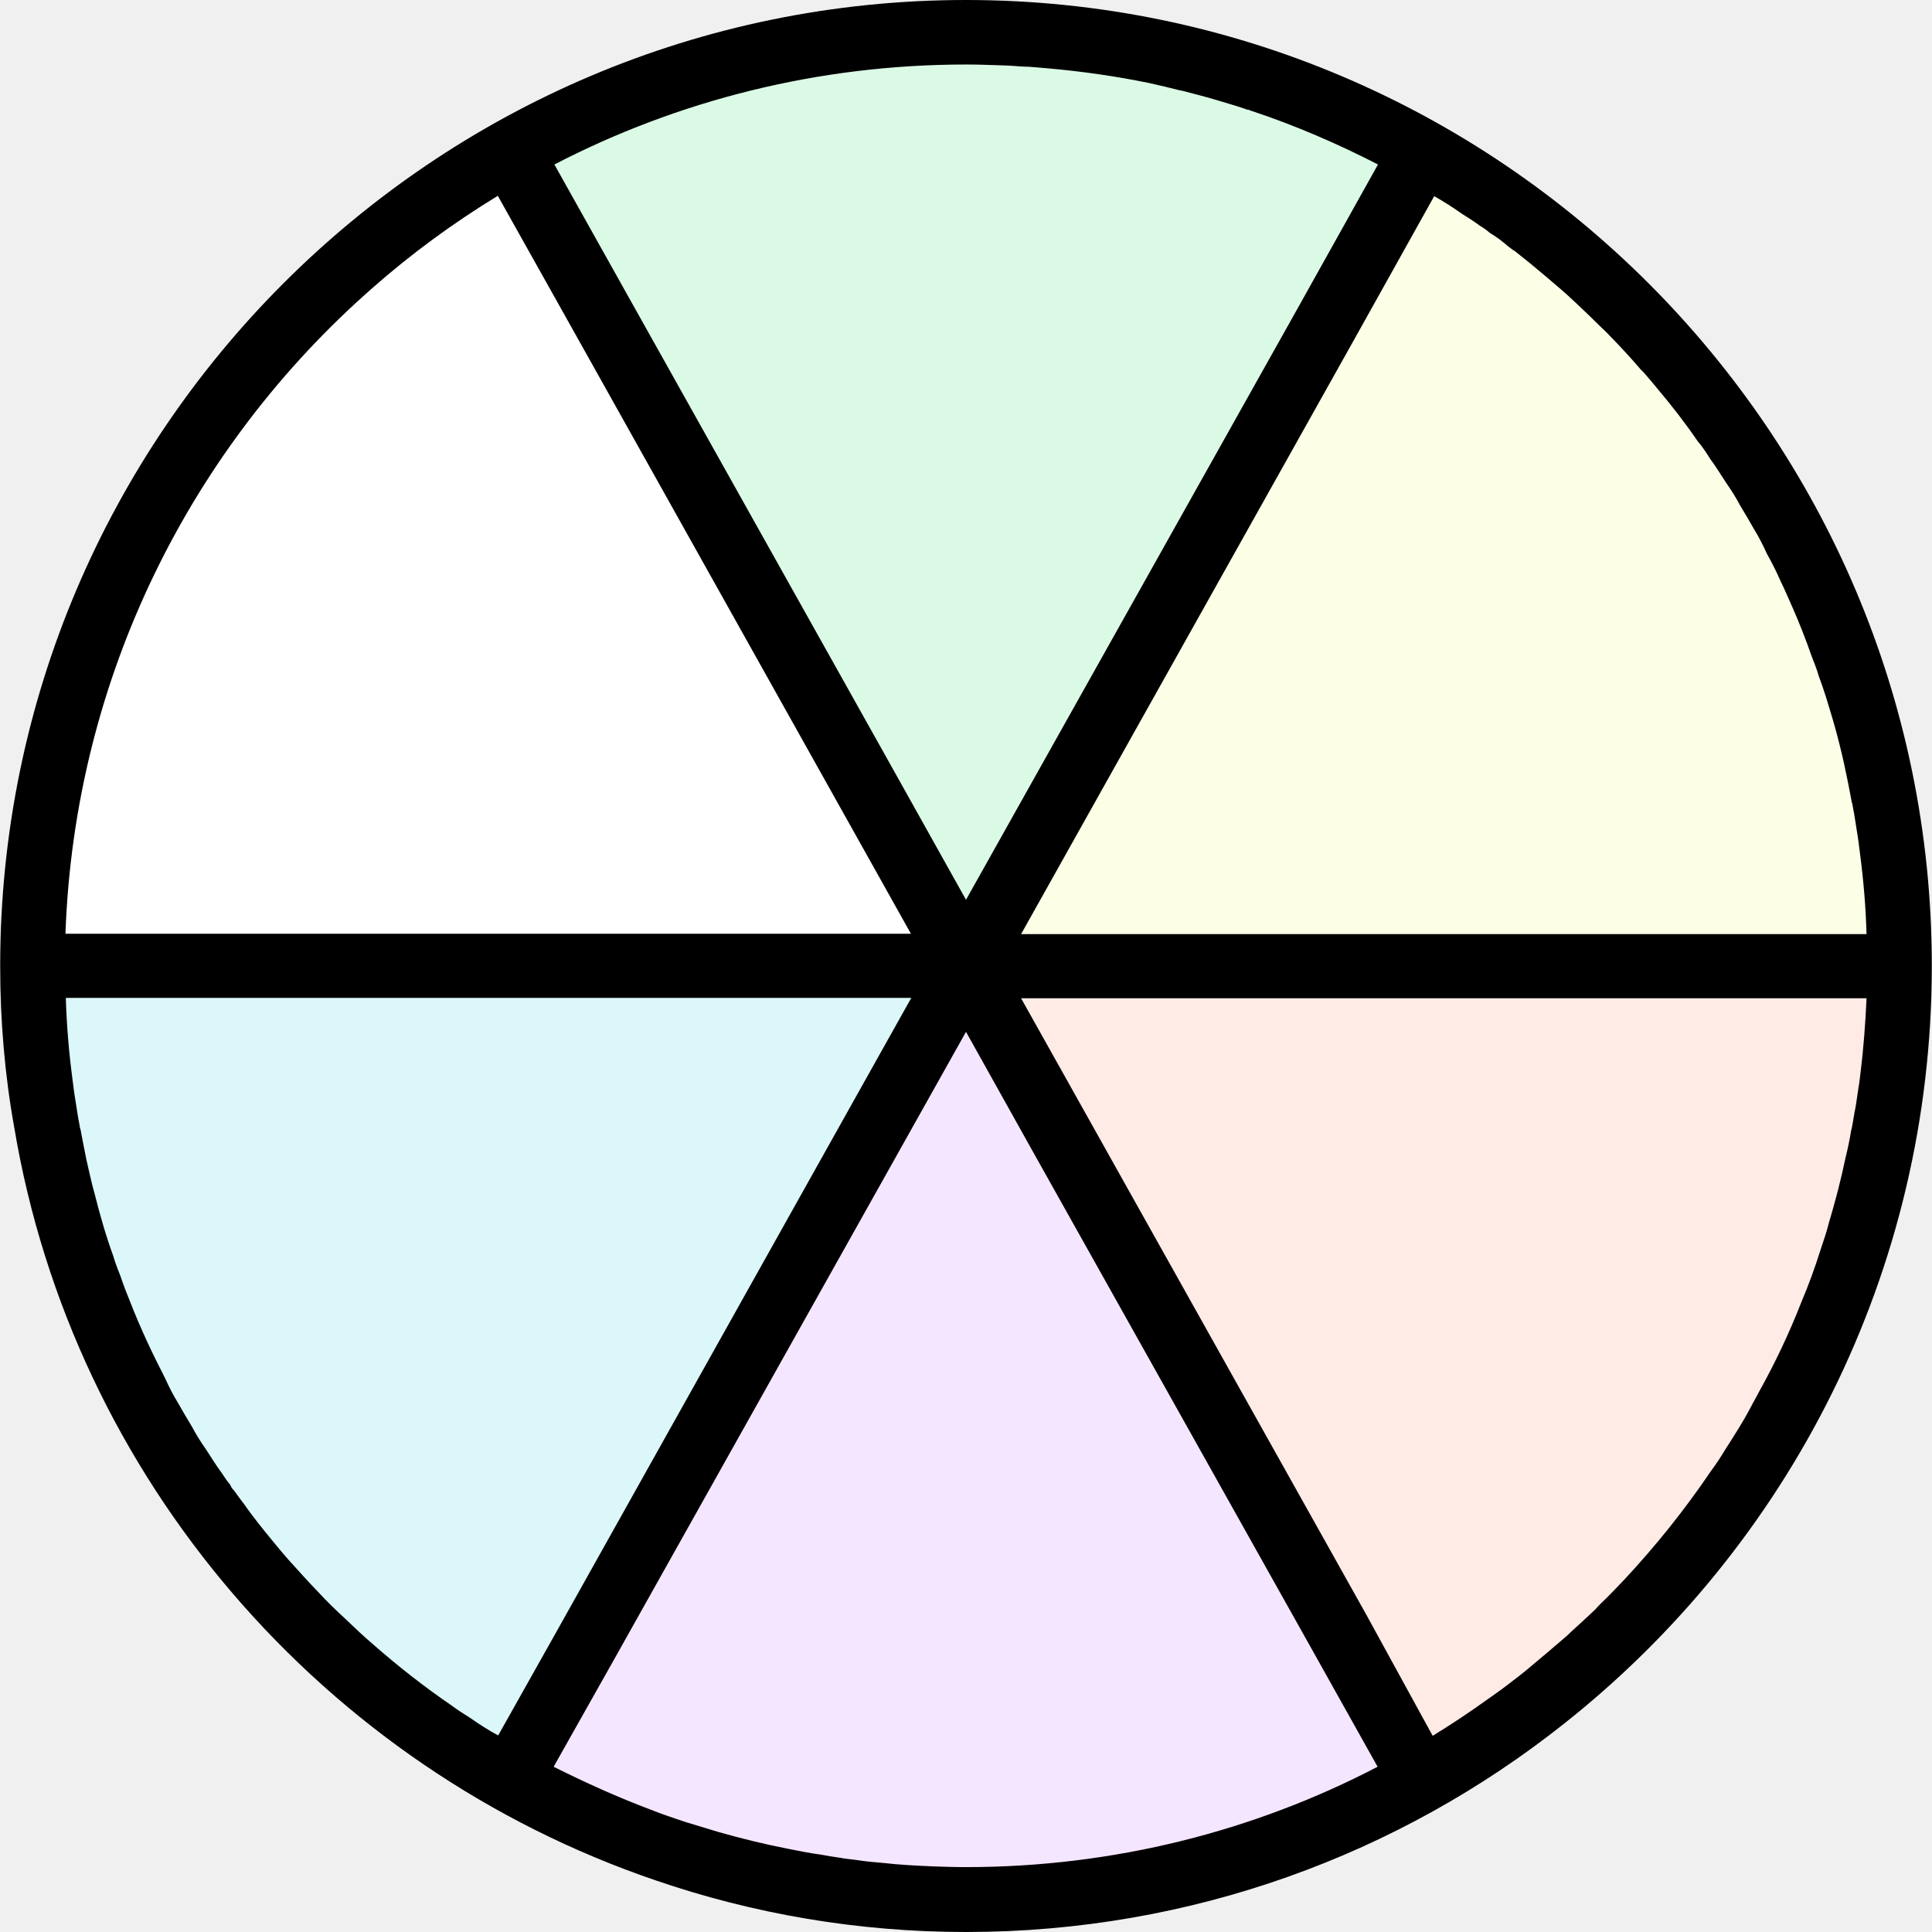
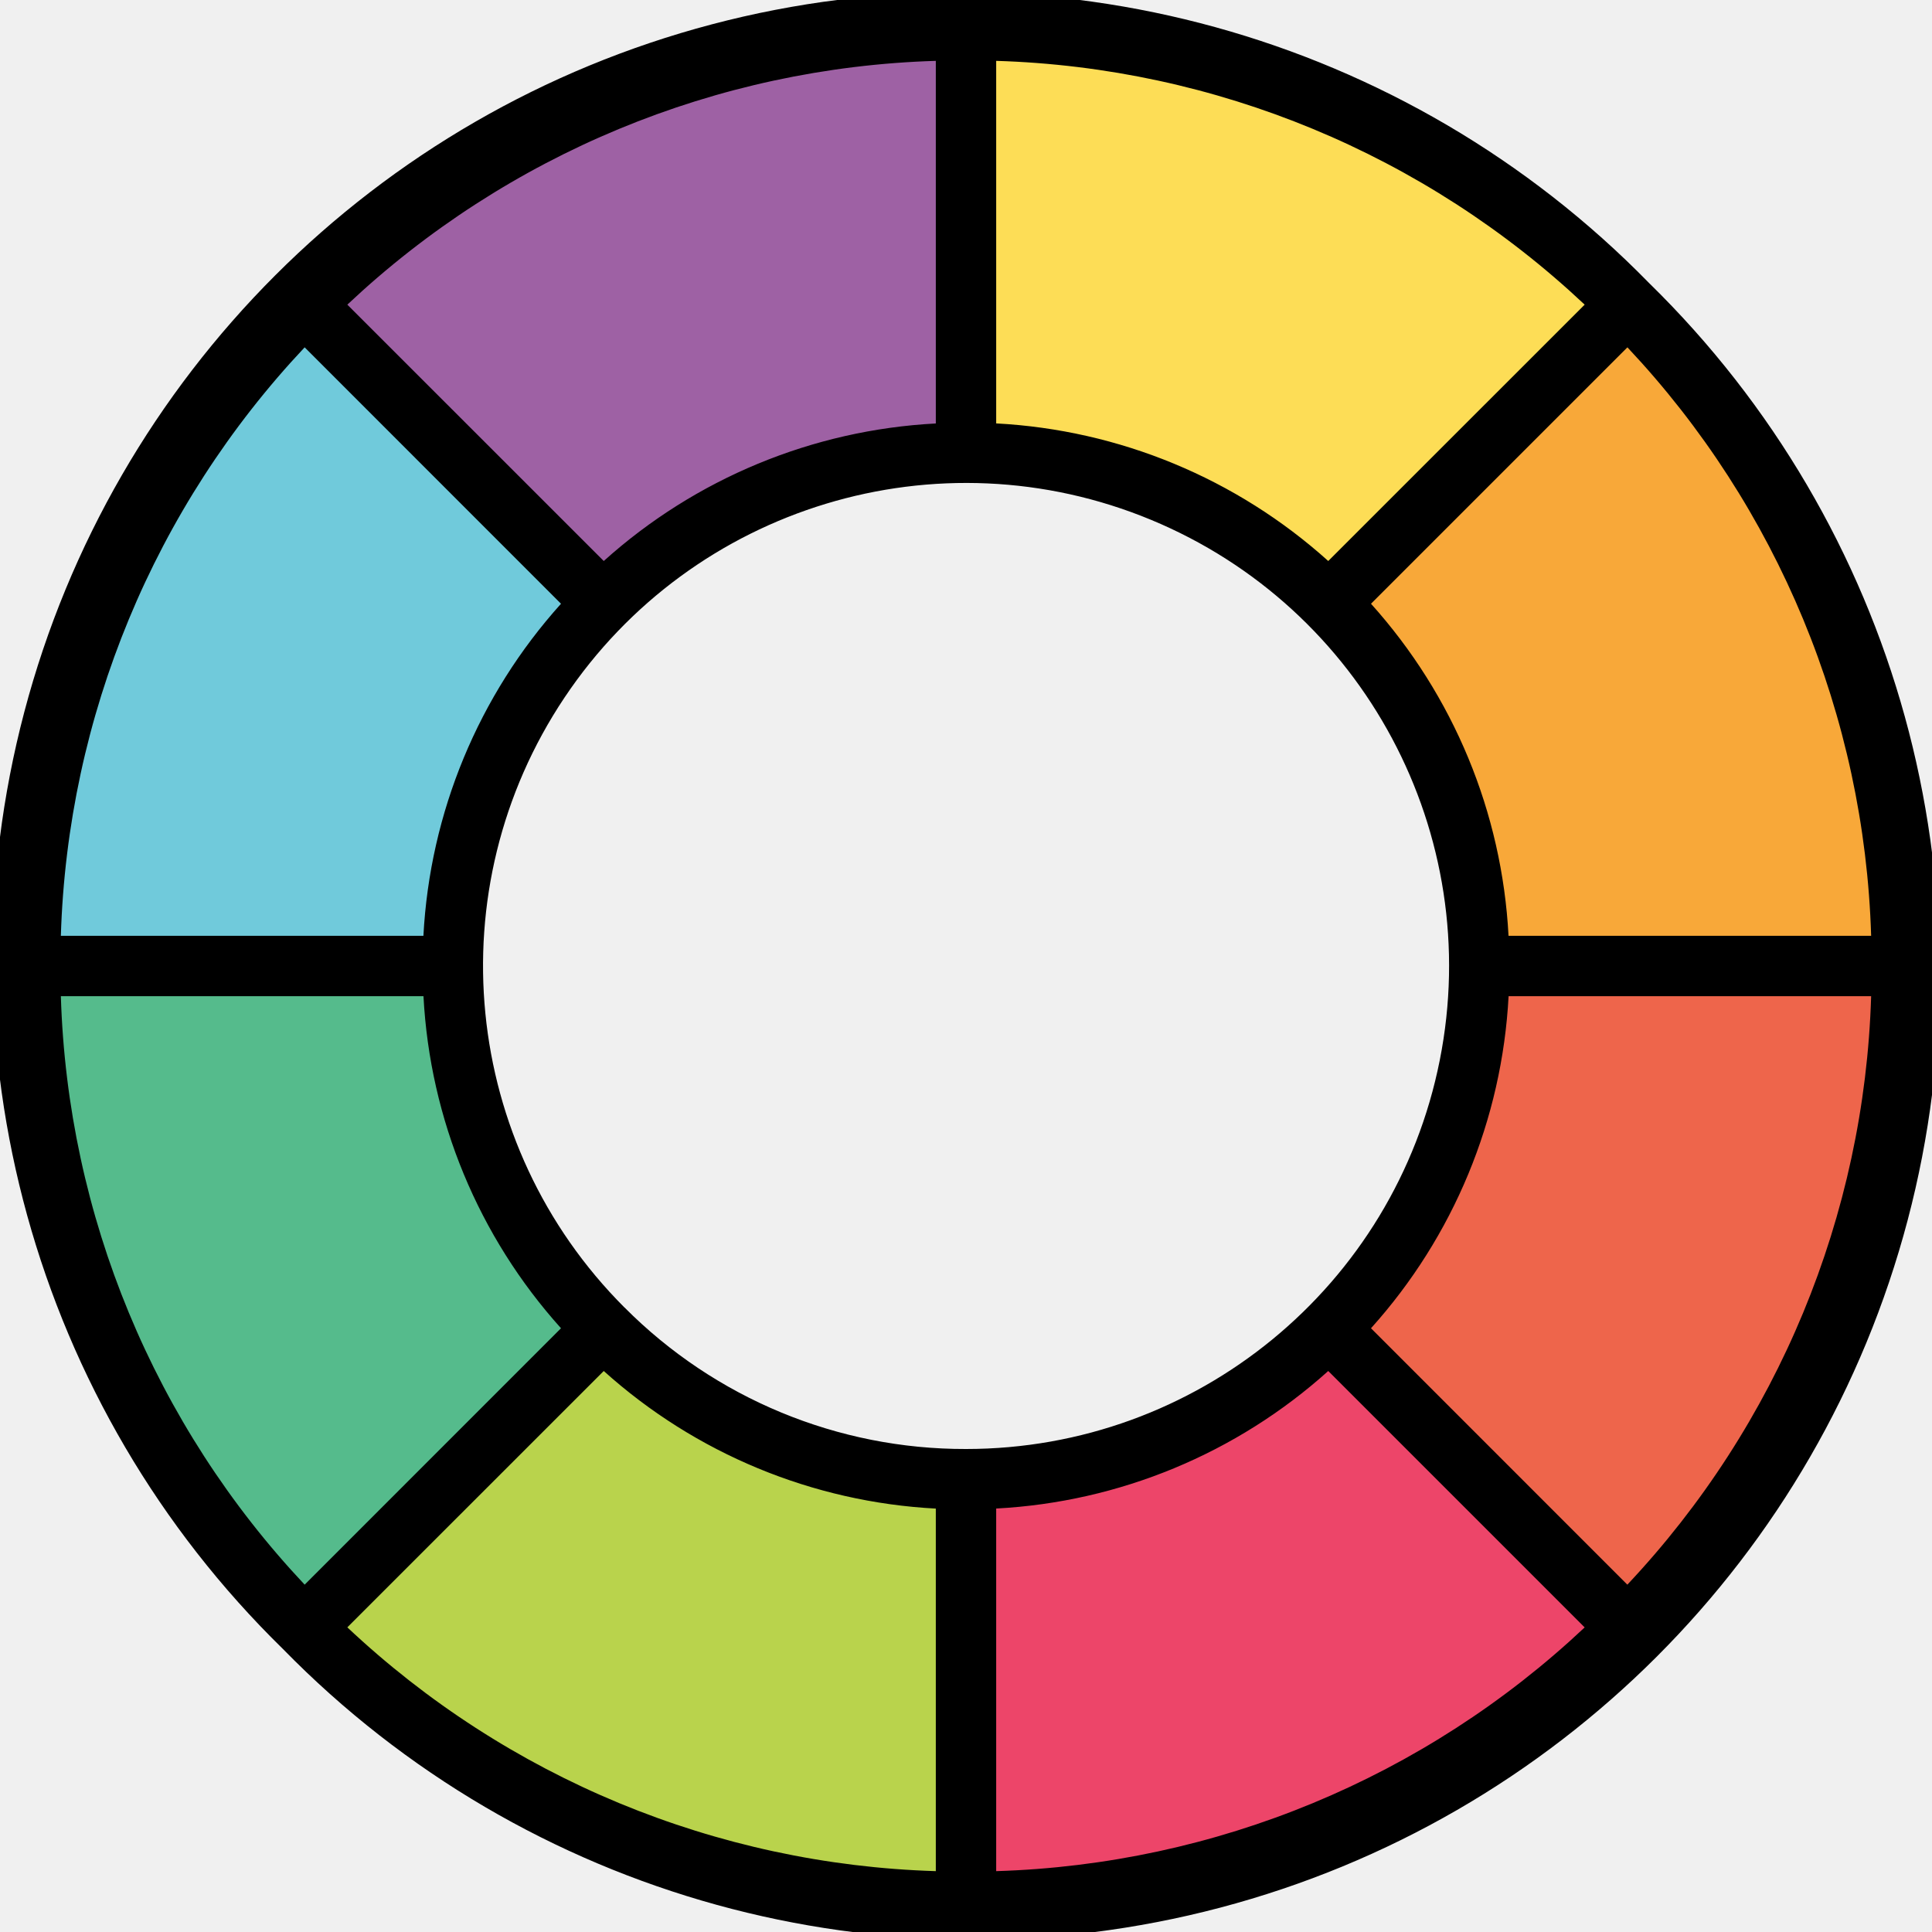
- <svg xmlns="http://www.w3.org/2000/svg" version="1.1" id="Layer_1" x="0px" y="0px" viewBox="0 0 512.1 512.1" style="enable-background:new 0 0 512.1 512.1;" xml:space="preserve">
-   <path style="fill:#fff;" d="M155.75,84.3l-22-39.3l-4.4,2.7c-12.1,7.4-23.6,15.8-34,25c-24.8,21.8-44.6,47.8-59,77.4  c-14.8,30.5-22.9,63.3-24.1,97.3l-0.2,5.2h237.8L155.75,84.3z" />
-   <path style="fill:#dbf7fa;" d="M226.75,301.1l23.3-41.6H12.15l0.2,5.2c0.3,7,0.8,14.2,1.7,21.5c0.2,1.4,0.3,2.7,0.5,4  c0.4,3,0.8,6.1,1.4,9.1c0.1,0.5,0.2,1,0.3,1.3c0.3,1.7,0.6,3.3,1,4.9l0.1,0.7c0.3,1.5,0.6,3.1,1,4.7l0.3,1.1  c0.4,1.8,0.9,3.7,1.4,5.6c1.7,6.6,3.3,12.1,5.1,17.1c0.6,1.8,1.2,3.6,1.9,5.4c0.8,2.1,1.7,4.6,2.7,7c2.9,7.2,6,14.1,9.4,20.5  c1.3,2.5,2.4,4.7,3.5,6.6c1.2,2.1,2.4,4.1,3.7,6.4c1.4,2.3,2.6,4.3,3.8,6.1c1.4,2.1,2.8,4.4,4.3,6.5c0.7,1,1.4,2.1,2.2,3.1  c0.4,0.7,0.9,1.4,1.4,2c0.8,1.1,1.6,2.2,2.4,3.3c2.7,3.8,5.8,7.5,8.1,10.3l0.1,0.1c1.3,1.5,2.6,3.1,3.9,4.6c3,3.4,5.7,6.3,8.3,9  c1.9,2,4,4.2,6.7,6.7c0.3,0.3,0.6,0.6,0.9,0.9c2.5,2.4,4.8,4.5,7.1,6.5c6.7,5.9,13.9,11.4,21.2,16.5c1.7,1.2,3.4,2.4,5,3.4  c2.9,1.9,5.3,3.5,7.6,4.9l4.4,2.7l18.4-32.8L226.75,301.1z" />
-   <path style="fill:#dbfae5;" d="M231.85,205.4l24.2,43.4l92-164.2l24-43l-4.6-2.4c-11.2-5.7-22.6-10.6-33.8-14.3  c-0.2-0.1-0.4-0.1-0.5-0.2h-0.1l-0.5-0.3l-0.5-0.1h-0.1c-0.2-0.1-0.4-0.2-0.7-0.2c-2.1-0.7-4.3-1.3-6.4-2l-1.5-0.4  c-2.6-0.8-5.4-1.5-9-2.4l-0.6-0.2h-0.2c-2.6-0.6-5.3-1.3-8-1.9c-9.5-1.9-18.5-3.3-27.5-4c-1.6-0.2-3.2-0.4-4.9-0.4  c-0.8,0-1.6-0.1-2.4-0.2c-1-0.1-1.9-0.1-2.9-0.2h-0.2c-0.3,0-0.7,0-1.1,0c-0.5,0-1.1,0-1.6,0c-2.9-0.1-5.8-0.2-8.9-0.2  c-38.6,0-77.1,9.4-111.4,27.1l-4.6,2.4l22.2,39.7L231.85,205.4z" />
-   <path style="fill:#fcffe6;" d="M262.15,252.5h237.8l-0.2-5.2c-0.3-7-0.8-14.2-1.7-21.5c-0.2-1.4-0.3-2.7-0.5-4  c-0.4-3-0.8-6.1-1.4-9.1c-0.1-0.5-0.2-1-0.3-1.3c-0.3-1.6-0.6-3.1-0.9-4.6l-0.1-0.3c-1.5-7.2-3.1-13.8-5-20c-0.5-1.9-1.2-3.9-2-6.4  c-0.3-1-0.6-1.8-0.9-2.7c-0.6-1.8-1.2-3.6-1.9-5.4c-1.6-4.4-3.2-8.6-5.1-12.7c-0.3-0.7-0.6-1.4-0.9-2.1c-0.8-1.7-1.6-3.5-2.4-5.3  c-1.1-2.5-2.4-5-3.7-7.4c-1.3-2.5-2.4-4.6-3.5-6.6c-1.2-2.1-2.4-4.2-3.7-6.4c-1.4-2.3-2.6-4.3-3.8-6.2c-1.4-2.1-2.8-4.4-4.3-6.4  c-1.1-1.6-2.2-3.3-3.5-4.9c-3.2-4.6-6.7-9.2-10.6-13.8c-1.3-1.5-2.6-3.1-3.9-4.6l-0.1-0.1l-0.1-0.1l-0.1-0.1  c-0.2-0.2-0.4-0.5-0.8-0.8c-2.4-2.8-4.7-5.3-7-7.6l-0.4-0.4c-1.1-1.1-2.2-2.3-3.3-3.3c-1.7-1.8-3.7-3.7-6-5.8  c-1.7-1.6-3.6-3.3-5.4-4.9l-0.1-0.1c-1.1-0.9-2.1-1.8-3.3-2.8c-2.7-2.2-5.5-4.5-8.3-6.8l-0.3-0.2l-0.3-0.2c-0.2-0.1-0.4-0.3-0.7-0.5  c-0.1-0.1-0.3-0.2-0.4-0.3c-1.7-1.4-3.4-2.7-5.1-3.7c-0.8-0.7-1.7-1.3-2.7-1.9c-1.6-1.2-3.3-2.3-4.8-3.3c-2.9-1.9-5.3-3.5-7.6-4.9  l-4.4-2.7l-24.1,43.2L262.15,252.5z" />
-   <path style="fill:#ffebe6;" d="M262.15,259.5l95.6,170.7l20.6,36.9l4.4-2.7c5.1-3.2,10-6.4,14.5-9.7c1.8-1.3,3.6-2.6,5.4-4  c2-1.5,4.1-3.1,6.4-5c3.7-3,6.7-5.5,9.4-7.9l0.1-0.1l0.1-0.1c0.2-0.2,0.3-0.3,0.5-0.5c0.3-0.2,0.5-0.5,0.8-0.7  c2.2-2,4.4-4.1,6.6-6.1l0.2-0.2l0.2-0.2c0.4-0.5,0.8-0.9,1.3-1.3c2-2,4.2-4.2,6.2-6.4c8.5-9.1,16.3-18.9,23.4-29.4  c1.3-1.9,2.6-3.8,3.9-5.9c2.7-4.3,5-8,6.8-11.3c0.8-1.3,1.5-2.7,2.3-4.2c4.3-7.7,8.1-15.9,11.5-24.3c2-4.8,3.7-9.5,5.2-14.2  c1-2.9,1.7-5.2,2.3-7.2c1.9-6.4,3.4-12.2,4.5-17.6c0.5-2.4,1-4.8,1.5-7.3c0.4-1.8,0.6-3.5,0.9-5.1c0.4-1.9,0.6-3.8,0.9-5.6l0.1-0.6  c0.2-1.5,0.5-3.1,0.6-4.6c0.8-6.6,1.3-13.4,1.6-20.3l0.2-5.2h-238V259.5z" />
-   <path style="fill:#f5e6ff;" d="M351.75,434.1l-73.6-131.3l-22.1-39.5l-97.5,174.3l-18.5,33l4.6,2.4c8.6,4.4,17.5,8.3,26.3,11.7  c3.1,1.1,6.1,2.2,9.2,3.2c2.2,0.7,5.6,1.8,9,2.8c6.8,1.9,12.9,3.4,18.6,4.5c3,0.6,6.1,1.2,9.2,1.7c0.5,0.1,1,0.2,1.5,0.2  c1.2,0.2,2.3,0.4,3.6,0.5c1.5,0.3,3,0.4,4.5,0.6c2.4,0.3,4.9,0.6,7.4,0.8c3.9,0.4,8.2,0.7,13.3,0.9c2.8,0.1,5.9,0.2,9,0.2  c38.6,0,77.1-9.4,111.4-27.1l4.6-2.4L351.75,434.1z" />
-   <path d="M256.05,0c-141.1,0-256,114.9-256,256c0,14.5,1.2,28.8,3.7,42.7c15.6,93.4,82.2,169.8,170,199.7  c25.9,8.9,53.6,13.7,82.3,13.7c59.8,0,114.9-20.6,158.5-55.2c59.4-47,97.5-119.6,97.5-200.9C512.05,114.9,397.15,0,256.05,0z   M387.55,56.7c1.6,1,3.2,2,4.8,3.2c0.9,0.5,1.7,1.1,2.5,1.8c1.7,1,3.3,2.2,4.9,3.6c0.6,0.4,1.1,0.9,1.7,1.2c2.8,2.2,5.5,4.4,8.2,6.7  c1.2,1,2.3,2,3.4,2.9c1.8,1.5,3.6,3.2,5.2,4.7c2,1.9,4,3.8,5.9,5.7c1.1,1,2.2,2.1,3.2,3.2l0.5,0.5c2.4,2.5,4.8,5.1,7,7.7  c0.3,0.3,0.6,0.6,0.9,0.9c1.3,1.5,2.6,3,3.8,4.5c3.7,4.4,7.2,8.9,10.4,13.6c1.3,1.5,2.4,3.2,3.4,4.8c1.5,2,2.8,4.2,4.2,6.3  c1.4,2,2.6,3.9,3.7,6c1.3,2.1,2.5,4.2,3.7,6.3c1.3,2.1,2.4,4.3,3.4,6.5c1.3,2.3,2.5,4.7,3.6,7.2c1.2,2.4,2.2,4.9,3.3,7.3  c1.8,4.1,3.4,8.2,4.9,12.5c0.7,1.8,1.4,3.5,1.9,5.3c0.3,0.9,0.6,1.6,0.9,2.5c0.7,2,1.4,4.2,2,6.3c2,6.4,3.6,13,4.9,19.6  c0.3,1.7,0.7,3.4,1,5.2c0.1,0.3,0.2,0.5,0.2,0.8c0.6,3,1,6.1,1.5,9.1c0.2,1.3,0.3,2.6,0.5,3.9c0.9,6.9,1.5,14,1.7,21.1h-224.1  l19.1-34.1l68.8-122.8l21.6-38.7C382.65,53.4,385.15,55,387.55,56.7z M256.05,17.1c3,0,5.9,0.1,8.8,0.2c0.9,0,1.9,0.1,2.7,0.1  c1.8,0.1,3.6,0.3,5.3,0.3c1.6,0.1,3.2,0.3,4.7,0.4c9.2,0.8,18.2,2.1,27,3.9c2.8,0.6,5.6,1.3,8.4,2c0.1,0,0.1,0,0.2,0  c3,0.8,5.9,1.5,8.9,2.4c2.6,0.8,5.2,1.5,7.8,2.4c0.3,0.1,0.7,0.3,1.1,0.3h0.1c0.3,0.2,0.6,0.3,1,0.4c11.4,3.8,22.5,8.6,33.2,14.1  l-21.5,38.5l-87.7,156.4l-19.9-35.6l-69.5-124.1l-19.7-35.2C179.55,26.7,216.75,17.1,256.05,17.1z M98.65,76.4  c10.3-9.1,21.5-17.3,33.3-24.5l19.5,34.8l90,160.8H17.35C19.75,179.4,50.75,118.4,98.65,76.4z M124.55,455.3c-1.6-1-3.2-2-4.8-3.2  c-7.3-5-14.2-10.4-20.8-16.2c-2.6-2.2-4.9-4.4-7.3-6.7c-0.1,0-0.1,0-0.1-0.1c-2.4-2.2-4.8-4.5-7-6.9c-2.8-2.9-5.5-5.9-8.2-8.9  c-1.3-1.5-2.6-3-3.8-4.5c-2.7-3.3-5.5-6.7-7.9-10.2c-0.9-1.1-1.7-2.3-2.6-3.5c-0.4-0.4-0.8-0.9-1-1.5c-0.9-1.1-1.6-2.1-2.3-3.2  c-1.5-2-2.8-4.2-4.2-6.3c-1.4-2-2.6-3.9-3.7-6c-1.3-2.1-2.5-4.2-3.7-6.3c-1.3-2.1-2.4-4.3-3.4-6.5c-3.4-6.6-6.5-13.2-9.2-20.1  c-0.9-2.2-1.8-4.5-2.6-6.9c-0.7-1.8-1.4-3.5-1.9-5.3c-2-5.5-3.6-11.1-5-16.7c-0.6-2.1-1.1-4.3-1.6-6.5c-0.4-1.7-0.8-3.5-1.1-5.2  c-0.3-1.7-0.7-3.4-1-5.2c-0.1-0.3-0.2-0.5-0.2-0.8c-0.6-3-1-6.1-1.5-9.1c-0.2-1.3-0.3-2.6-0.5-3.9c-0.9-6.9-1.5-14-1.7-21.1h224.1  l-19.1,34.1l-74.5,133.1l-15.9,28.3C129.45,458.6,126.95,457,124.55,455.3z M256.05,494.9c-3,0-6-0.1-8.9-0.2  c-4.4-0.2-8.7-0.4-13-0.9c-2.4-0.2-4.8-0.4-7.2-0.8c-1.5-0.2-3-0.3-4.4-0.6c-1.6-0.2-3.3-0.5-4.9-0.8c-3-0.4-6-1-9-1.6  c-6.1-1.2-12.2-2.7-18.2-4.4c-3-0.9-6-1.8-8.9-2.7c-3-1-6-2-9-3.2c-8.8-3.3-17.4-7.2-25.8-11.4l16-28.4l93.3-166.4l17.7,31.7  l73.6,131.3l17.8,31.8C332.55,485.3,295.35,494.9,256.05,494.9z M493.15,284.4c-0.2,1.7-0.4,3.3-0.7,5c-0.3,1.9-0.5,3.8-0.9,5.5  c-0.3,1.7-0.5,3.3-0.9,4.9c-0.4,2.4-0.9,4.8-1.5,7.2c-1.2,5.8-2.7,11.5-4.4,17.2c-0.6,2.4-1.4,4.7-2.2,7.1  c-1.5,4.8-3.2,9.4-5.1,13.9c-3.2,8.2-7,16.2-11.3,23.9c-0.7,1.4-1.5,2.7-2.2,4.1c-2,3.8-4.4,7.5-6.7,11.1c-1.2,2-2.4,3.8-3.8,5.7  c-6.9,10.2-14.6,19.8-23,28.8c-2,2.1-4,4.2-6.1,6.2c-0.5,0.5-1,1-1.5,1.6c-2.1,2-4.4,4.1-6.6,6.1c-0.4,0.4-0.9,0.9-1.4,1.3  c-3,2.6-6.1,5.2-9.2,7.8c-2,1.7-4.1,3.3-6.2,4.9c-1.8,1.4-3.6,2.6-5.4,3.9c-4.6,3.3-9.4,6.5-14.3,9.5l-17.7-32.3l-91.4-163.2h224.1  C494.45,271.3,493.95,277.9,493.15,284.4z" />
+ <svg xmlns="http://www.w3.org/2000/svg" data-name="Layer 1" viewBox="0 0 32 32">
+   <path fill="#9e61a4" d="M16,.5v7A8.481,8.481,0,0,0,9.99,9.99L5.04,5.04A15.464,15.464,0,0,1,16,.5Z" />
+   <path fill="#70cadb" d="M9.99,9.99A8.481,8.481,0,0,0,7.5,16H.5A15.464,15.464,0,0,1,5.04,5.04Z" />
+   <path fill="#55bb8c" d="M9.99,22.01,5.04,26.96A15.464,15.464,0,0,1,.5,16h7A8.481,8.481,0,0,0,9.99,22.01Z" />
+   <path fill="#b9d34c" d="M16,24.5v7A15.463,15.463,0,0,1,5.04,26.96l4.95-4.95A8.481,8.481,0,0,0,16,24.5Z" />
+   <path fill="#ed4569" d="M26.96,26.96A15.463,15.463,0,0,1,16,31.5v-7a8.481,8.481,0,0,0,6.01-2.49Z" />
+   <path fill="#ee654b" d="M31.5,16a15.464,15.464,0,0,1-4.54,10.96l-4.95-4.95A8.481,8.481,0,0,0,24.5,16Z" />
+   <path fill="#f8a839" d="M31.5,16h-7a8.481,8.481,0,0,0-2.49-6.01l4.95-4.95A15.464,15.464,0,0,1,31.5,16Z" />
+   <path fill="#fddd56" d="M26.96,5.04,22.01,9.99A8.481,8.481,0,0,0,16,7.5V.5A15.464,15.464,0,0,1,26.96,5.04Z" />
+   <path d="M27.313,4.687A16,16,0,1,0,4.687,27.313,16,16,0,1,0,27.313,4.687ZM30.992,15.5H24.986A8.921,8.921,0,0,0,22.708,10l4.247-4.247A14.881,14.881,0,0,1,30.992,15.5ZM16.5,1.008a14.881,14.881,0,0,1,9.747,4.038L22,9.292a8.923,8.923,0,0,0-5.5-2.279Zm-1,0V7.014A8.923,8.923,0,0,0,10,9.292L5.753,5.046A14.881,14.881,0,0,1,15.5,1.008ZM5.046,5.753,9.292,10a8.921,8.921,0,0,0-2.279,5.5H1.008A14.881,14.881,0,0,1,5.046,5.753ZM1.008,16.5H7.014A8.923,8.923,0,0,0,9.292,22L5.046,26.247A14.881,14.881,0,0,1,1.008,16.5ZM15.5,30.992a14.881,14.881,0,0,1-9.747-4.038L10,22.708a8.923,8.923,0,0,0,5.5,2.279Zm-5.156-9.335A8,8,0,1,1,16,24,7.947,7.947,0,0,1,10.344,21.656ZM16.5,30.992V24.986A8.923,8.923,0,0,0,22,22.708l4.247,4.247A14.881,14.881,0,0,1,16.5,30.992Zm10.454-4.745L22.708,22a8.923,8.923,0,0,0,2.279-5.5h6.005A14.881,14.881,0,0,1,26.954,26.247Z" />
</svg>
